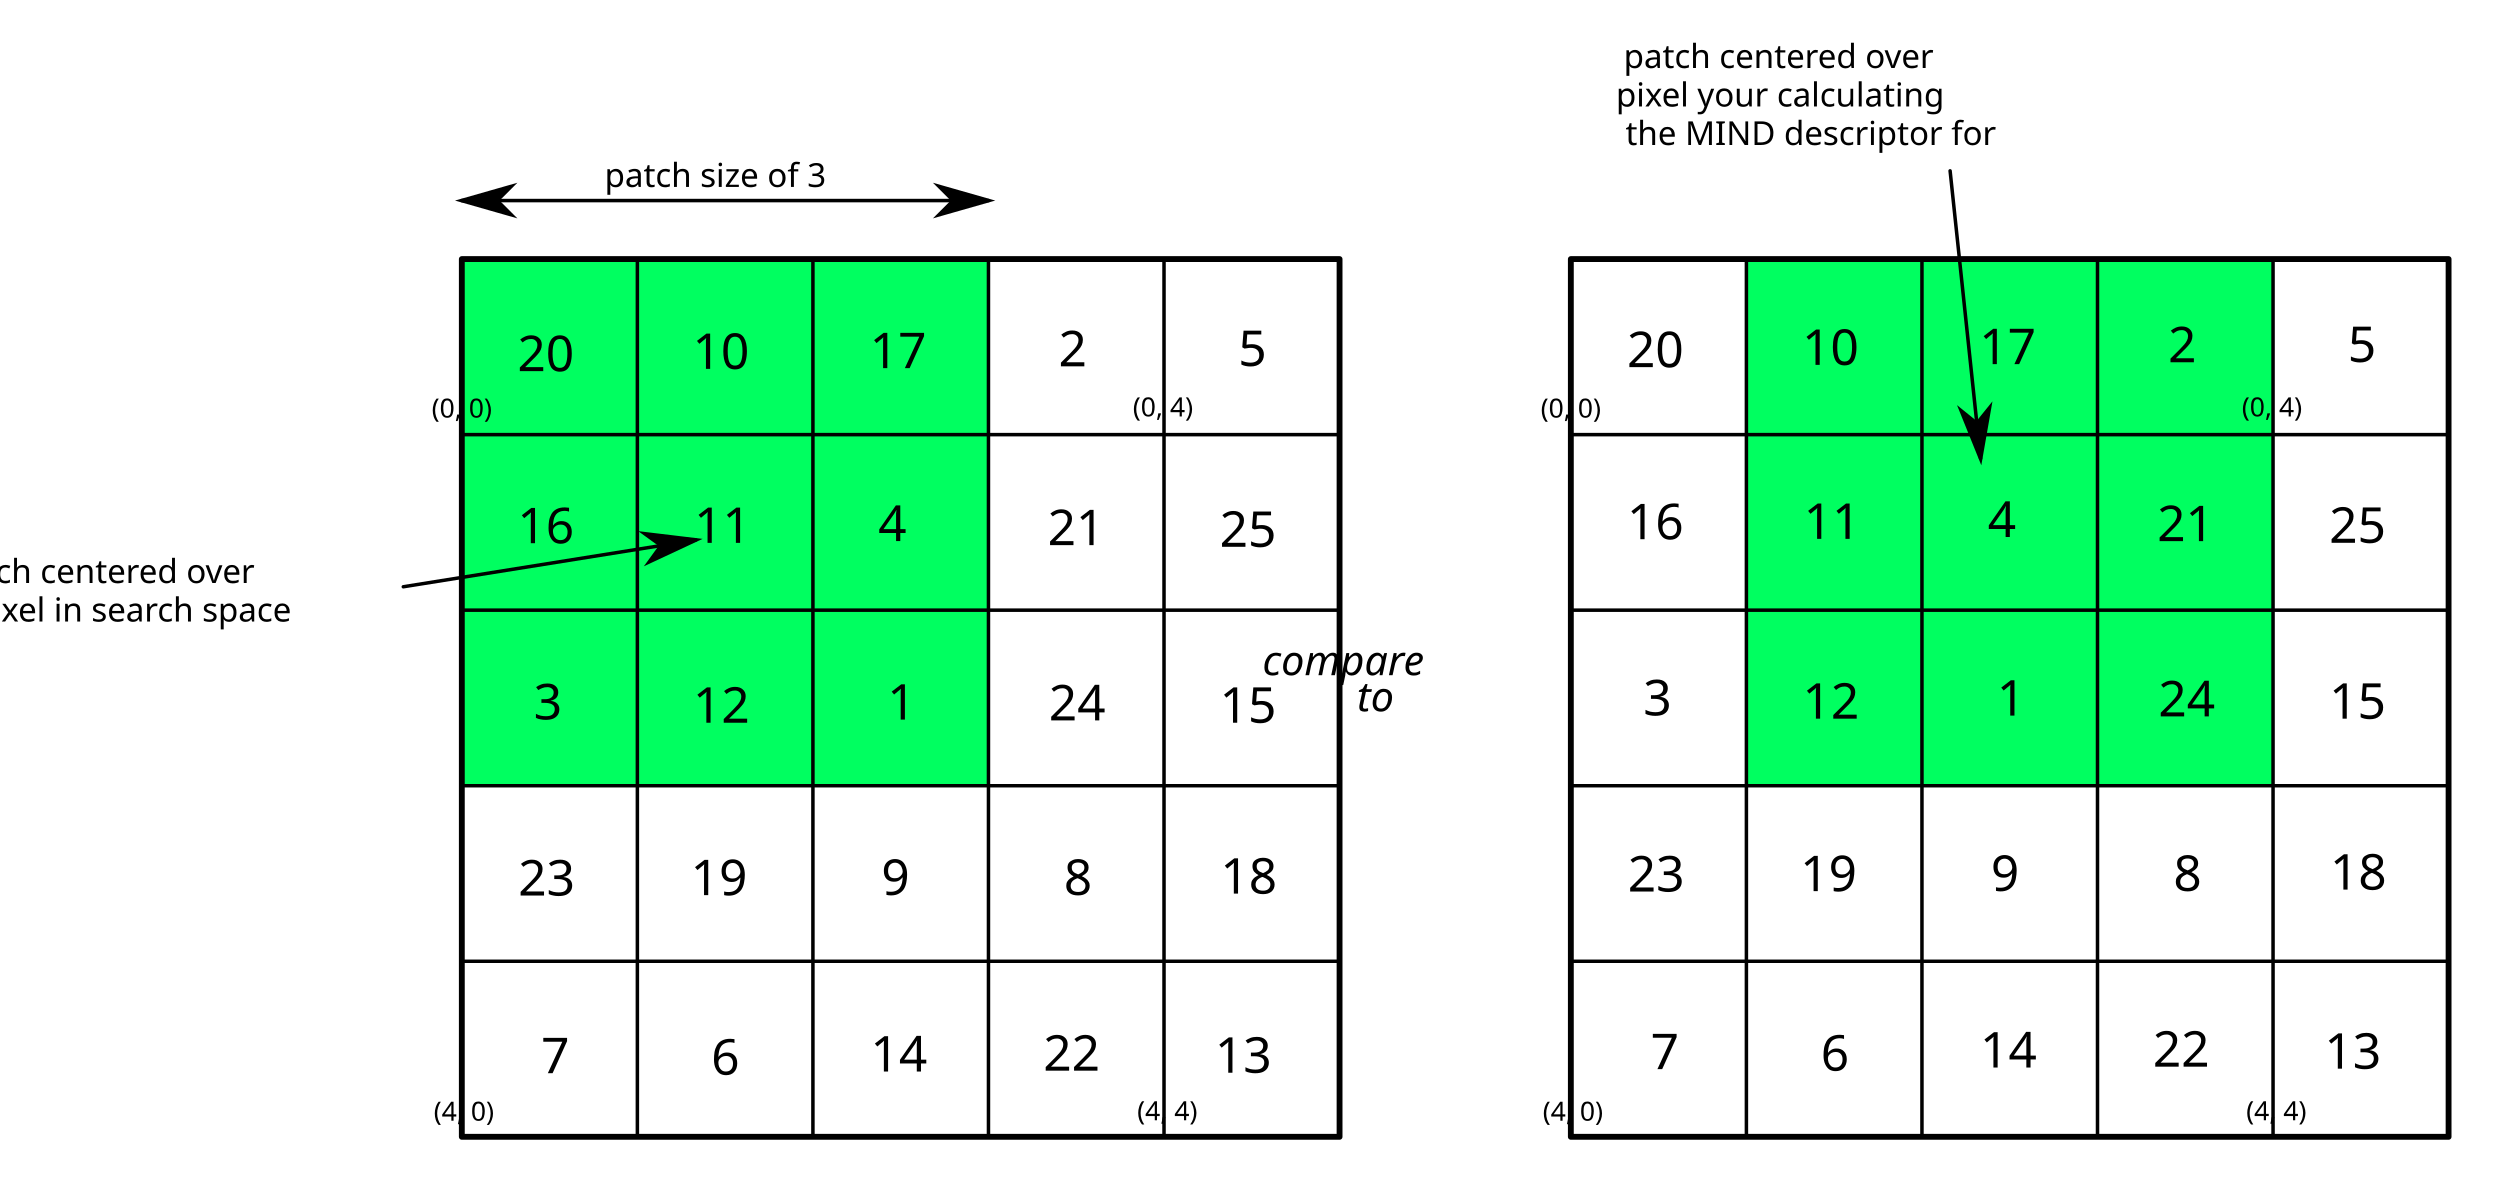
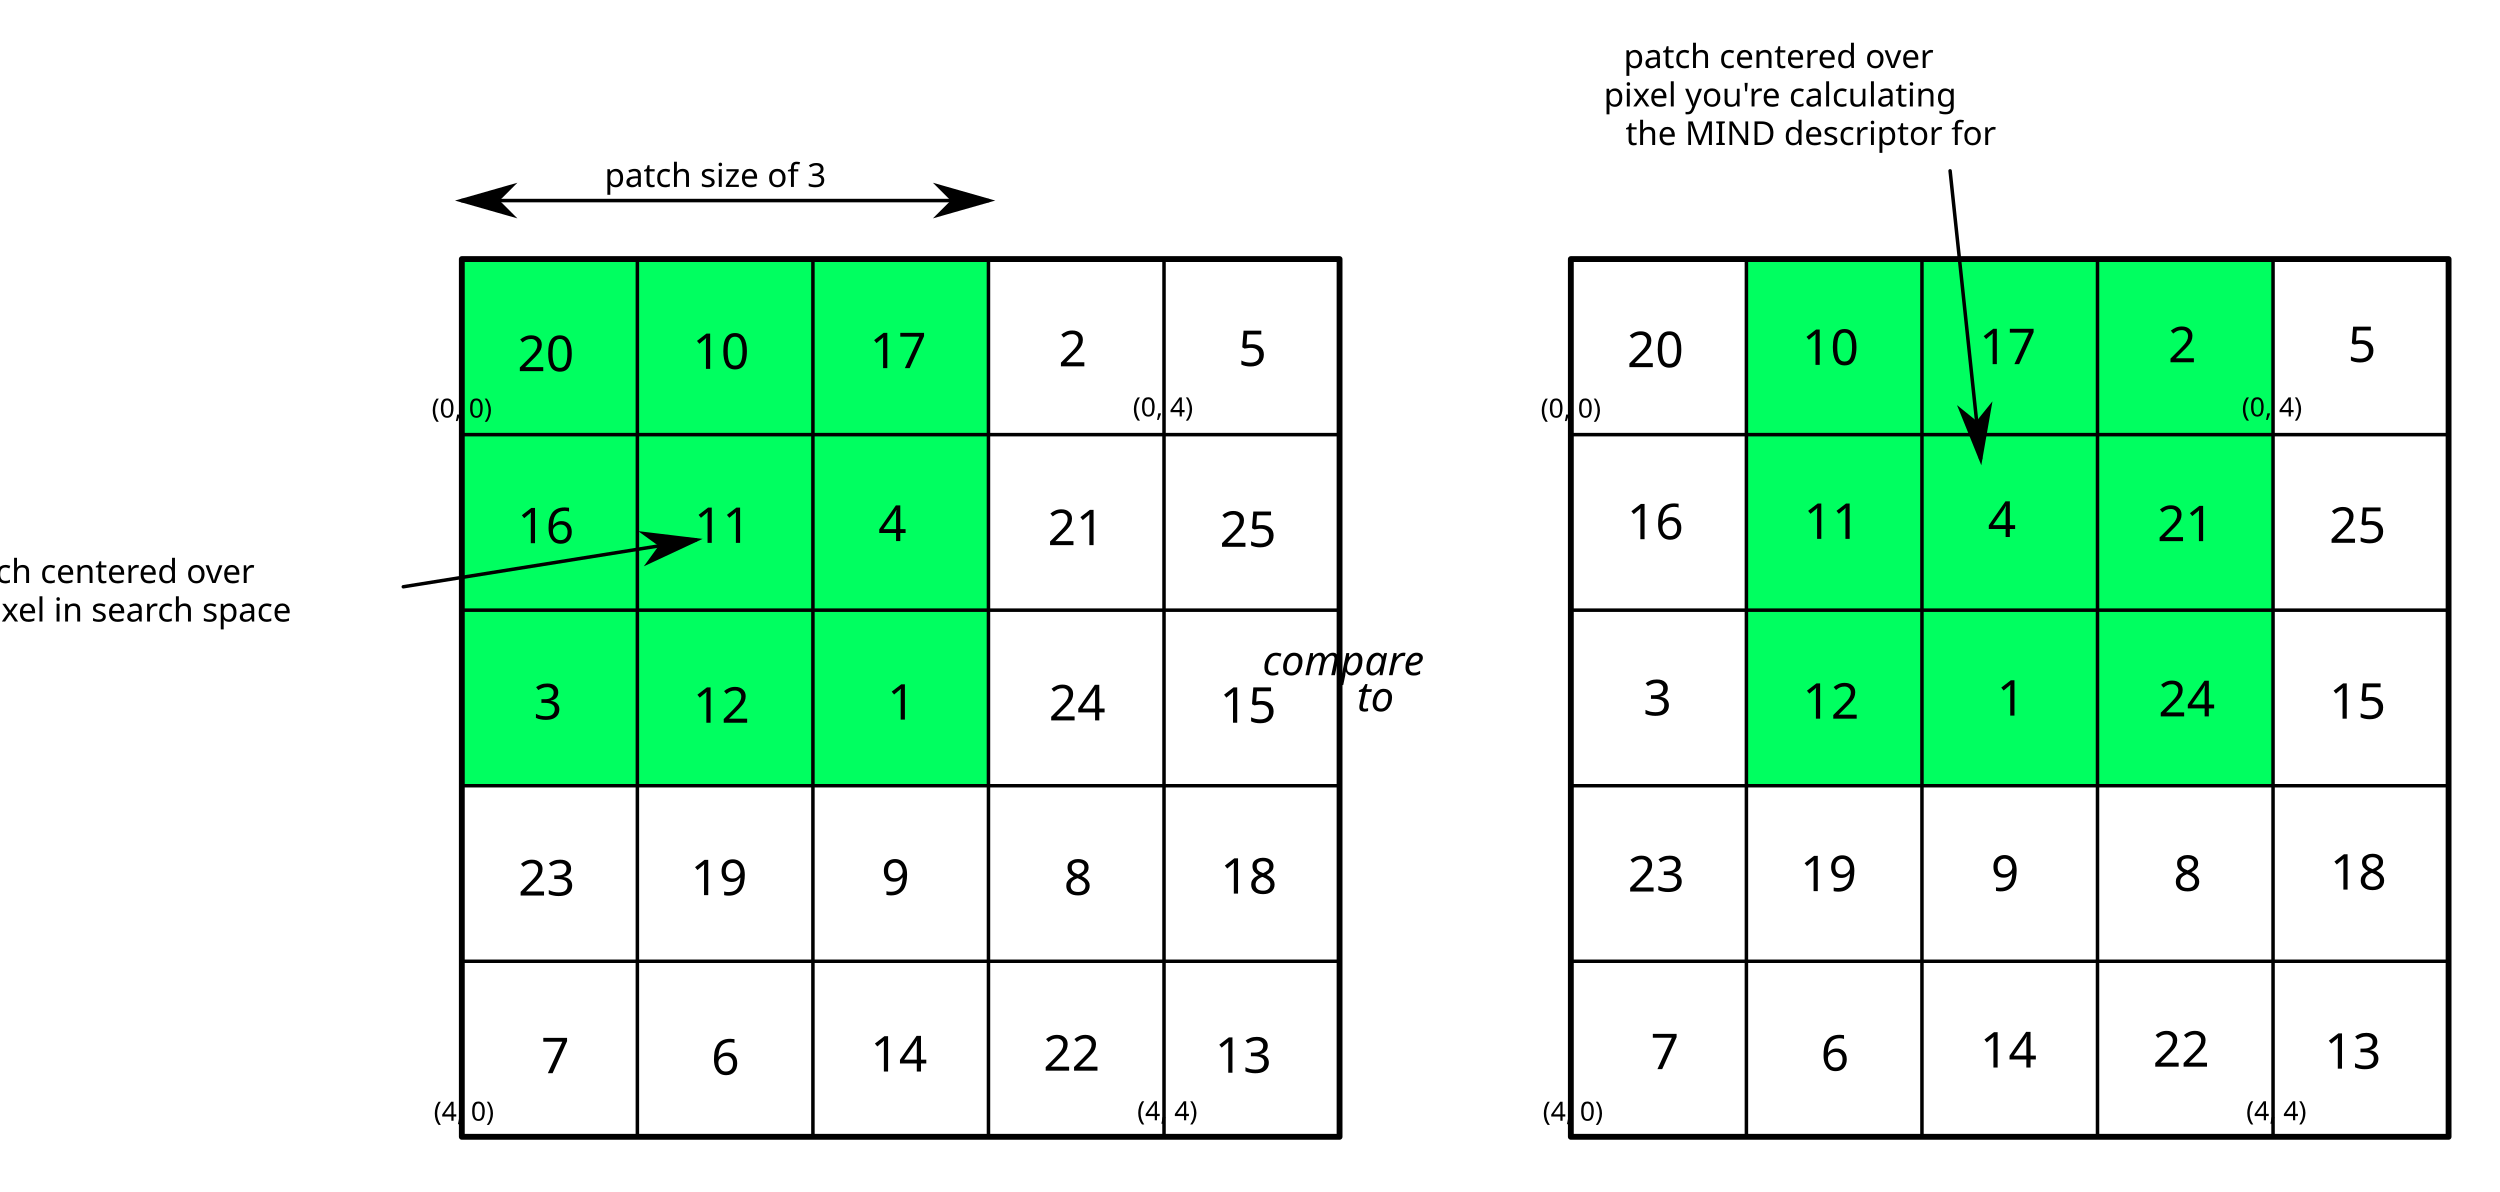
<svg xmlns="http://www.w3.org/2000/svg" xmlns:ns1="http://www.openswatchbook.org/uri/2009/osb" width="213.616mm" height="101.824mm" viewBox="0 0 213.616 101.824" version="1.1" id="svg8">
  <defs id="defs2">
    <linearGradient id="linearGradient13260" ns1:paint="solid">
      <stop style="stop-color:#000000;stop-opacity:1;" offset="0" id="stop13258" />
    </linearGradient>
    <linearGradient id="linearGradient11780" ns1:paint="gradient">
      <stop style="stop-color:#000000;stop-opacity:1;" offset="0" id="stop11776" />
      <stop style="stop-color:#000000;stop-opacity:0;" offset="1" id="stop11778" />
    </linearGradient>
    <marker style="overflow:visible" id="marker9861" refX="0" refY="0" orient="auto">
      <path transform="matrix(-0.8,0,0,-0.8,-10,0)" style="fill:#000000;fill-opacity:1;fill-rule:evenodd;stroke:#000000;stroke-width:1pt;stroke-opacity:1" d="M 0,0 5,-5 -12.5,0 5,5 Z" id="path9859" />
    </marker>
    <marker orient="auto" refY="0" refX="0" id="Arrow1Lend" style="overflow:visible">
      <path id="path9428" d="M 0,0 5,-5 -12.5,0 5,5 Z" style="fill:#000000;fill-opacity:1;fill-rule:evenodd;stroke:#000000;stroke-width:1pt;stroke-opacity:1" transform="matrix(-0.8,0,0,-0.8,-10,0)" />
    </marker>
    <marker orient="auto" refY="0" refX="0" id="marker9727" style="overflow:visible">
      <path id="path9725" d="M 0,0 5,-5 -12.5,0 5,5 Z" style="fill:#000000;fill-opacity:1;fill-rule:evenodd;stroke:#000000;stroke-width:1pt;stroke-opacity:1" transform="matrix(0.8,0,0,0.8,10,0)" />
    </marker>
    <marker orient="auto" refY="0" refX="0" id="Arrow1Lstart" style="overflow:visible">
      <path id="path9425" d="M 0,0 5,-5 -12.5,0 5,5 Z" style="fill:#000000;fill-opacity:1;fill-rule:evenodd;stroke:#000000;stroke-width:1pt;stroke-opacity:1" transform="matrix(0.8,0,0,0.8,10,0)" />
    </marker>
    <marker style="overflow:visible" id="marker9861-6" refX="0" refY="0" orient="auto">
      <path transform="matrix(-0.8,0,0,-0.8,-10,0)" style="fill:#000000;fill-opacity:1;fill-rule:evenodd;stroke:#000000;stroke-width:1pt;stroke-opacity:1" d="M 0,0 5,-5 -12.5,0 5,5 Z" id="path9859-6" />
    </marker>
    <marker style="overflow:visible" id="marker9861-1" refX="0" refY="0" orient="auto">
      <path transform="matrix(-0.8,0,0,-0.8,-10,0)" style="fill:#000000;fill-opacity:1;fill-rule:evenodd;stroke:#000000;stroke-width:1pt;stroke-opacity:1" d="M 0,0 5,-5 -12.5,0 5,5 Z" id="path9859-9" />
    </marker>
  </defs>
  <g id="layer2" style="display:inline" transform="translate(14.4609,-84.86259)">
    <rect style="display:inline;fill:#00ff60;fill-opacity:1;stroke:#000000;stroke-width:0;stroke-linecap:butt;stroke-linejoin:round;stroke-miterlimit:4;stroke-dasharray:none;stroke-dashoffset:0;stroke-opacity:1" id="rect8516-9-5-4" width="15" height="15" x="40" y="137" />
    <rect style="display:inline;fill:#00ff60;fill-opacity:1;stroke:#000000;stroke-width:0;stroke-linecap:butt;stroke-linejoin:round;stroke-miterlimit:4;stroke-dasharray:none;stroke-dashoffset:0;stroke-opacity:1" id="rect8516-9-5-4-8" width="15" height="15" x="55" y="137" />
    <rect style="display:inline;fill:#00ff60;fill-opacity:1;stroke:#000000;stroke-width:0;stroke-linecap:butt;stroke-linejoin:round;stroke-miterlimit:4;stroke-dasharray:none;stroke-dashoffset:0;stroke-opacity:1" id="rect8516-9-5-4-4" width="15" height="15" x="55" y="107" />
    <rect style="display:inline;fill:#00ff60;fill-opacity:1;stroke:#000000;stroke-width:0;stroke-linecap:butt;stroke-linejoin:round;stroke-miterlimit:4;stroke-dasharray:none;stroke-dashoffset:0;stroke-opacity:1" id="rect8516-9-5-4-37" width="15" height="15" x="55" y="122" />
    <rect style="display:inline;fill:#00ff60;fill-opacity:1;stroke:#000000;stroke-width:0;stroke-linecap:butt;stroke-linejoin:round;stroke-miterlimit:4;stroke-dasharray:none;stroke-dashoffset:0;stroke-opacity:1" id="rect8516-9-5-4-1" width="15" height="15" x="40" y="122" />
    <rect style="display:inline;fill:#00ff60;fill-opacity:1;stroke:#000000;stroke-width:0;stroke-linecap:butt;stroke-linejoin:round;stroke-miterlimit:4;stroke-dasharray:none;stroke-dashoffset:0;stroke-opacity:1" id="rect8516-9-5-4-6" width="15" height="15" x="40" y="107" />
    <rect style="display:inline;fill:#00ff60;fill-opacity:1;stroke:#000000;stroke-width:0;stroke-linecap:butt;stroke-linejoin:round;stroke-miterlimit:4;stroke-dasharray:none;stroke-dashoffset:0;stroke-opacity:1" id="rect8516-9-5-4-20" width="15" height="15" x="25" y="107" />
    <rect style="display:inline;fill:#00ff60;fill-opacity:1;stroke:#000000;stroke-width:0;stroke-linecap:butt;stroke-linejoin:round;stroke-miterlimit:4;stroke-dasharray:none;stroke-dashoffset:0;stroke-opacity:1" id="rect8516-9-5-4-3" width="15" height="15" x="25" y="122" />
    <rect style="display:inline;fill:#00ff60;fill-opacity:1;stroke:#000000;stroke-width:0;stroke-linecap:butt;stroke-linejoin:round;stroke-miterlimit:4;stroke-dasharray:none;stroke-dashoffset:0;stroke-opacity:1" id="rect8516-9-5-4-2" width="15" height="15" x="25" y="137" />
    <text xml:space="preserve" style="font-style:normal;font-weight:normal;font-size:11.339px;line-height:0.621px;font-family:sans-serif;letter-spacing:0px;word-spacing:0px;display:inline;fill:#000000;fill-opacity:1;stroke:none;stroke-width:0.265" x="32.369" y="120.546" id="text8616-5-3">
      <tspan x="32.369" y="120.546" style="font-size:2.268px;line-height:0.621px;text-align:center;text-anchor:middle;stroke-width:0.265" id="tspan8651-4-2">(0, 0)</tspan>
    </text>
    <text xml:space="preserve" style="font-style:normal;font-weight:normal;font-size:11.339px;line-height:0.621px;font-family:sans-serif;letter-spacing:0px;word-spacing:0px;display:inline;fill:#000000;fill-opacity:1;stroke:none;stroke-width:0.265" x="92.279" y="120.443" id="text8616-5-8-1">
      <tspan x="92.279" y="120.443" style="font-size:2.268px;line-height:0.621px;text-align:center;text-anchor:middle;stroke-width:0.265" id="tspan8651-4-6-6">(0, 4)</tspan>
    </text>
    <text xml:space="preserve" style="font-style:normal;font-weight:normal;font-size:11.339px;line-height:0.621px;font-family:sans-serif;letter-spacing:0px;word-spacing:0px;display:inline;fill:#000000;fill-opacity:1;stroke:none;stroke-width:0.265" x="32.543" y="180.624" id="text8616-5-8-3-97">
      <tspan x="32.543" y="180.624" style="font-size:2.268px;line-height:0.621px;text-align:center;text-anchor:middle;stroke-width:0.265" id="tspan8651-4-6-3-3">(4, 0)</tspan>
    </text>
    <text xml:space="preserve" style="font-style:normal;font-weight:normal;font-size:11.339px;line-height:0.621px;font-family:sans-serif;letter-spacing:0px;word-spacing:0px;display:inline;fill:#000000;fill-opacity:1;stroke:none;stroke-width:0.265" x="92.649" y="180.583" id="text8616-5-8-3-9-7">
      <tspan x="92.649" y="180.583" style="font-size:2.268px;line-height:0.621px;text-align:center;text-anchor:middle;stroke-width:0.265" id="tspan8651-4-6-3-5-9">(4, 4)</tspan>
    </text>
    <rect style="display:inline;fill:none;fill-opacity:1;stroke:#000000;stroke-width:0.5;stroke-linecap:butt;stroke-linejoin:round;stroke-miterlimit:4;stroke-dasharray:none;stroke-dashoffset:0;stroke-opacity:1" id="rect8452-8" width="75" height="75" x="25" y="107" />
    <path style="display:inline;opacity:1;vector-effect:none;fill:none;fill-opacity:1;stroke:#000000;stroke-width:0.3;stroke-linecap:round;stroke-linejoin:miter;stroke-miterlimit:4;stroke-dasharray:none;stroke-dashoffset:0;stroke-opacity:1" d="m 40,107 v 75" id="path8454-4" />
    <path style="display:inline;opacity:1;vector-effect:none;fill:none;fill-opacity:1;stroke:#000000;stroke-width:0.3;stroke-linecap:round;stroke-linejoin:miter;stroke-miterlimit:4;stroke-dasharray:none;stroke-dashoffset:0;stroke-opacity:1" d="m 55,107 v 75" id="path8454-0-1" />
    <path style="display:inline;opacity:1;vector-effect:none;fill:none;fill-opacity:1;stroke:#000000;stroke-width:0.3;stroke-linecap:round;stroke-linejoin:miter;stroke-miterlimit:4;stroke-dasharray:none;stroke-dashoffset:0;stroke-opacity:1" d="m 70,107 v 75" id="path8454-9-6" />
    <path style="display:inline;opacity:1;vector-effect:none;fill:none;fill-opacity:1;stroke:#000000;stroke-width:0.3;stroke-linecap:round;stroke-linejoin:miter;stroke-miterlimit:4;stroke-dasharray:none;stroke-dashoffset:0;stroke-opacity:1" d="m 85,107 v 75" id="path8454-07-6" />
    <path style="display:inline;opacity:1;vector-effect:none;fill:none;fill-opacity:1;stroke:#000000;stroke-width:0.3;stroke-linecap:round;stroke-linejoin:miter;stroke-miterlimit:4;stroke-dasharray:none;stroke-dashoffset:0;stroke-opacity:1" d="M 25,122 H 100" id="path8454-5-0" />
    <path style="display:inline;opacity:1;vector-effect:none;fill:none;fill-opacity:1;stroke:#000000;stroke-width:0.3;stroke-linecap:round;stroke-linejoin:miter;stroke-miterlimit:4;stroke-dasharray:none;stroke-dashoffset:0;stroke-opacity:1" d="M 25,137 H 100" id="path8454-5-6-9" />
    <path style="display:inline;opacity:1;vector-effect:none;fill:none;fill-opacity:1;stroke:#000000;stroke-width:0.3;stroke-linecap:round;stroke-linejoin:miter;stroke-miterlimit:4;stroke-dasharray:none;stroke-dashoffset:0;stroke-opacity:1" d="M 25,152 H 100" id="path8454-5-8-1" />
    <path style="display:inline;opacity:1;vector-effect:none;fill:none;fill-opacity:1;stroke:#000000;stroke-width:0.3;stroke-linecap:round;stroke-linejoin:miter;stroke-miterlimit:4;stroke-dasharray:none;stroke-dashoffset:0;stroke-opacity:1" d="M 25,167 H 100" id="path8454-5-5-0" />
    <path style="opacity:1;vector-effect:none;fill:none;fill-opacity:1;stroke:#000000;stroke-width:0.3;stroke-linecap:round;stroke-linejoin:miter;stroke-miterlimit:4;stroke-dasharray:none;stroke-dashoffset:0;stroke-opacity:1;marker-start:url(#Arrow1Lstart);marker-end:url(#Arrow1Lend)" d="M 70,102 H 25" id="path9423" />
    <text xml:space="preserve" style="font-style:normal;font-weight:normal;font-size:10.583px;line-height:1.25;font-family:sans-serif;letter-spacing:0px;word-spacing:0px;fill:#000000;fill-opacity:1;stroke:none;stroke-width:0.265" x="37.205" y="100.835" id="text9847">
      <tspan id="tspan9845" x="37.205" y="100.835" style="font-size:2.822px;stroke-width:0.265">patch size of 3</tspan>
    </text>
    <path style="opacity:1;vector-effect:none;fill:none;fill-opacity:1;stroke:#000000;stroke-width:0.3;stroke-linecap:round;stroke-linejoin:miter;stroke-miterlimit:4;stroke-dasharray:none;stroke-dashoffset:0;stroke-opacity:1;marker-end:url(#marker9861)" d="m 20,135 25,-4" id="path9851" />
    <text xml:space="preserve" style="font-style:normal;font-weight:normal;font-size:10.583px;line-height:1.058px;font-family:sans-serif;text-align:center;letter-spacing:0px;word-spacing:0px;text-anchor:middle;display:inline;fill:#000000;fill-opacity:1;stroke:none;stroke-width:0.265" x="3.689" y="134.682" id="text9847-8">
      <tspan id="tspan9845-8" x="3.689" y="134.682" style="font-size:2.822px;line-height:1.058px;text-align:center;text-anchor:middle;stroke-width:0.265">patch centered over</tspan>
      <tspan x="3.689" y="137.97" style="font-size:2.822px;line-height:1.058px;text-align:center;text-anchor:middle;stroke-width:0.265" id="tspan9929">pixel in search space</tspan>
    </text>
    <rect style="display:inline;fill:#00ff60;fill-opacity:1;stroke:#000000;stroke-width:0;stroke-linecap:butt;stroke-linejoin:round;stroke-miterlimit:4;stroke-dasharray:none;stroke-dashoffset:0;stroke-opacity:1" id="rect8516-9-5-4-60" width="15" height="15" x="134.762" y="137" />
    <rect style="display:inline;fill:#00ff60;fill-opacity:1;stroke:#000000;stroke-width:0;stroke-linecap:butt;stroke-linejoin:round;stroke-miterlimit:4;stroke-dasharray:none;stroke-dashoffset:0;stroke-opacity:1" id="rect8516-9-5-4-8-2" width="15" height="15" x="149.762" y="137" />
    <rect style="display:inline;fill:#00ff60;fill-opacity:1;stroke:#000000;stroke-width:0;stroke-linecap:butt;stroke-linejoin:round;stroke-miterlimit:4;stroke-dasharray:none;stroke-dashoffset:0;stroke-opacity:1" id="rect8516-9-5-4-4-6" width="15" height="15" x="149.762" y="107" />
    <rect style="display:inline;fill:#00ff60;fill-opacity:1;stroke:#000000;stroke-width:0;stroke-linecap:butt;stroke-linejoin:round;stroke-miterlimit:4;stroke-dasharray:none;stroke-dashoffset:0;stroke-opacity:1" id="rect8516-9-5-4-37-8" width="15" height="15" x="149.762" y="122" />
    <rect style="display:inline;fill:#00ff60;fill-opacity:1;stroke:#000000;stroke-width:0;stroke-linecap:butt;stroke-linejoin:round;stroke-miterlimit:4;stroke-dasharray:none;stroke-dashoffset:0;stroke-opacity:1" id="rect8516-9-5-4-1-3" width="15" height="15" x="134.762" y="122" />
    <rect style="display:inline;fill:#00ff60;fill-opacity:1;stroke:#000000;stroke-width:0;stroke-linecap:butt;stroke-linejoin:round;stroke-miterlimit:4;stroke-dasharray:none;stroke-dashoffset:0;stroke-opacity:1" id="rect8516-9-5-4-6-9" width="15" height="15" x="134.762" y="107" />
    <rect style="display:inline;fill:#00ff60;fill-opacity:1;stroke:#000000;stroke-width:0;stroke-linecap:butt;stroke-linejoin:round;stroke-miterlimit:4;stroke-dasharray:none;stroke-dashoffset:0;stroke-opacity:1" id="rect8516-9-5-4-20-8" width="15" height="15" x="164.762" y="107" />
    <rect style="display:inline;fill:#00ff60;fill-opacity:1;stroke:#000000;stroke-width:0;stroke-linecap:butt;stroke-linejoin:round;stroke-miterlimit:4;stroke-dasharray:none;stroke-dashoffset:0;stroke-opacity:1" id="rect8516-9-5-4-3-9" width="15" height="15" x="164.762" y="122" />
    <rect style="display:inline;fill:#00ff60;fill-opacity:1;stroke:#000000;stroke-width:0;stroke-linecap:butt;stroke-linejoin:round;stroke-miterlimit:4;stroke-dasharray:none;stroke-dashoffset:0;stroke-opacity:1" id="rect8516-9-5-4-2-8" width="15" height="15" x="164.762" y="137" />
    <text xml:space="preserve" style="font-style:normal;font-weight:normal;font-size:11.339px;line-height:0.621px;font-family:sans-serif;letter-spacing:0px;word-spacing:0px;display:inline;fill:#000000;fill-opacity:1;stroke:none;stroke-width:0.265" x="127.132" y="120.546" id="text8616-5-3-1">
      <tspan x="127.132" y="120.546" style="font-size:2.268px;line-height:0.621px;text-align:center;text-anchor:middle;stroke-width:0.265" id="tspan8651-4-2-8">(0, 0)</tspan>
    </text>
    <text xml:space="preserve" style="font-style:normal;font-weight:normal;font-size:11.339px;line-height:0.621px;font-family:sans-serif;letter-spacing:0px;word-spacing:0px;display:inline;fill:#000000;fill-opacity:1;stroke:none;stroke-width:0.265" x="187.042" y="120.443" id="text8616-5-8-1-9">
      <tspan x="187.042" y="120.443" style="font-size:2.268px;line-height:0.621px;text-align:center;text-anchor:middle;stroke-width:0.265" id="tspan8651-4-6-6-4">(0, 4)</tspan>
    </text>
    <text xml:space="preserve" style="font-style:normal;font-weight:normal;font-size:11.339px;line-height:0.621px;font-family:sans-serif;letter-spacing:0px;word-spacing:0px;display:inline;fill:#000000;fill-opacity:1;stroke:none;stroke-width:0.265" x="127.305" y="180.624" id="text8616-5-8-3-97-1">
      <tspan x="127.305" y="180.624" style="font-size:2.268px;line-height:0.621px;text-align:center;text-anchor:middle;stroke-width:0.265" id="tspan8651-4-6-3-3-7">(4, 0)</tspan>
    </text>
    <text xml:space="preserve" style="font-style:normal;font-weight:normal;font-size:11.339px;line-height:0.621px;font-family:sans-serif;letter-spacing:0px;word-spacing:0px;display:inline;fill:#000000;fill-opacity:1;stroke:none;stroke-width:0.265" x="187.411" y="180.583" id="text8616-5-8-3-9-7-1">
      <tspan x="187.411" y="180.583" style="font-size:2.268px;line-height:0.621px;text-align:center;text-anchor:middle;stroke-width:0.265" id="tspan8651-4-6-3-5-9-8">(4, 4)</tspan>
    </text>
    <rect style="display:inline;fill:none;fill-opacity:1;stroke:#000000;stroke-width:0.5;stroke-linecap:butt;stroke-linejoin:round;stroke-miterlimit:4;stroke-dasharray:none;stroke-dashoffset:0;stroke-opacity:1" id="rect8452-8-7" width="75" height="75" x="119.762" y="107" />
    <path style="display:inline;opacity:1;vector-effect:none;fill:none;fill-opacity:1;stroke:#000000;stroke-width:0.3;stroke-linecap:round;stroke-linejoin:miter;stroke-miterlimit:4;stroke-dasharray:none;stroke-dashoffset:0;stroke-opacity:1" d="m 134.763,107 v 75" id="path8454-4-0" />
    <path style="display:inline;opacity:1;vector-effect:none;fill:none;fill-opacity:1;stroke:#000000;stroke-width:0.3;stroke-linecap:round;stroke-linejoin:miter;stroke-miterlimit:4;stroke-dasharray:none;stroke-dashoffset:0;stroke-opacity:1" d="m 149.763,107 v 75" id="path8454-0-1-6" />
    <path style="display:inline;opacity:1;vector-effect:none;fill:none;fill-opacity:1;stroke:#000000;stroke-width:0.3;stroke-linecap:round;stroke-linejoin:miter;stroke-miterlimit:4;stroke-dasharray:none;stroke-dashoffset:0;stroke-opacity:1" d="m 164.763,107 v 75" id="path8454-9-6-9" />
    <path style="display:inline;opacity:1;vector-effect:none;fill:none;fill-opacity:1;stroke:#000000;stroke-width:0.3;stroke-linecap:round;stroke-linejoin:miter;stroke-miterlimit:4;stroke-dasharray:none;stroke-dashoffset:0;stroke-opacity:1" d="m 179.763,107 v 75" id="path8454-07-6-2" />
    <path style="display:inline;opacity:1;vector-effect:none;fill:none;fill-opacity:1;stroke:#000000;stroke-width:0.3;stroke-linecap:round;stroke-linejoin:miter;stroke-miterlimit:4;stroke-dasharray:none;stroke-dashoffset:0;stroke-opacity:1" d="m 119.763,122 h 75" id="path8454-5-0-8" />
    <path style="display:inline;opacity:1;vector-effect:none;fill:none;fill-opacity:1;stroke:#000000;stroke-width:0.3;stroke-linecap:round;stroke-linejoin:miter;stroke-miterlimit:4;stroke-dasharray:none;stroke-dashoffset:0;stroke-opacity:1" d="m 119.763,137 h 75" id="path8454-5-6-9-8" />
    <path style="display:inline;opacity:1;vector-effect:none;fill:none;fill-opacity:1;stroke:#000000;stroke-width:0.3;stroke-linecap:round;stroke-linejoin:miter;stroke-miterlimit:4;stroke-dasharray:none;stroke-dashoffset:0;stroke-opacity:1" d="m 119.763,152 h 75" id="path8454-5-8-1-2" />
    <path style="display:inline;opacity:1;vector-effect:none;fill:none;fill-opacity:1;stroke:#000000;stroke-width:0.3;stroke-linecap:round;stroke-linejoin:miter;stroke-miterlimit:4;stroke-dasharray:none;stroke-dashoffset:0;stroke-opacity:1" d="m 119.763,167 h 75" id="path8454-5-5-0-8" />
    <text xml:space="preserve" style="font-style:normal;font-weight:normal;font-size:10.583px;line-height:1.058px;font-family:sans-serif;text-align:center;letter-spacing:0px;word-spacing:0px;text-anchor:middle;display:inline;fill:#000000;fill-opacity:1;stroke:none;stroke-width:0.265" x="147.148" y="90.673" id="text9847-8-2">
      <tspan id="tspan9845-8-5" x="147.148" y="90.673" style="font-size:2.822px;line-height:1.058px;text-align:center;text-anchor:middle;stroke-width:0.265">patch centered over</tspan>
-       <tspan x="147.644" y="93.961" style="font-size:2.822px;line-height:1.058px;text-align:center;text-anchor:middle;stroke-width:0.265" id="tspan9929-86">pixel your calculating </tspan>
+       <tspan x="147.644" y="93.961" style="font-size:2.822px;line-height:1.058px;text-align:center;text-anchor:middle;stroke-width:0.265" id="tspan9929-86">pixel you're calculating </tspan>
      <tspan x="147.148" y="97.25" style="font-size:2.822px;line-height:1.058px;text-align:center;text-anchor:middle;stroke-width:0.265" id="tspan10717">the MIND descriptor for</tspan>
    </text>
    <path style="display:inline;opacity:1;vector-effect:none;fill:none;fill-opacity:1;stroke:#000000;stroke-width:0.3;stroke-linecap:round;stroke-linejoin:miter;stroke-miterlimit:4;stroke-dasharray:none;stroke-dashoffset:0;stroke-opacity:1;marker-end:url(#marker9861-6)" d="m 152.168,99.461 2.605,24.58" id="path9851-6" />
    <text xml:space="preserve" style="font-style:normal;font-weight:normal;font-size:10.583px;line-height:1.058px;font-family:sans-serif;text-align:center;letter-spacing:0px;word-spacing:0px;text-anchor:middle;display:inline;fill:#000000;fill-opacity:1;stroke:none;stroke-width:0.265" x="109.944" y="142.553" id="text9847-8-2-9">
      <tspan x="109.944" y="142.553" style="font-style:italic;font-variant:normal;font-weight:normal;font-stretch:normal;font-size:3.528px;line-height:1.058px;font-family:sans-serif;-inkscape-font-specification:'sans-serif Italic';text-align:center;text-anchor:middle;stroke-width:0.265" id="tspan10717-0">compare</tspan>
      <tspan x="109.944" y="145.639" style="font-style:italic;font-variant:normal;font-weight:normal;font-stretch:normal;font-size:3.528px;line-height:1.058px;font-family:sans-serif;-inkscape-font-specification:'sans-serif Italic';text-align:center;text-anchor:middle;stroke-width:0.265" id="tspan11772">to</tspan>
    </text>
    <g transform="translate(10.07842,90.2642)" style="display:inline" id="g18161">
      <text id="text8851-3-3-85-58" y="41.18" x="64.979" style="font-style:normal;font-weight:normal;font-size:10.583px;line-height:1.25;font-family:sans-serif;letter-spacing:0px;word-spacing:0px;display:inline;fill:#000000;fill-opacity:1;stroke:none;stroke-width:0.265" xml:space="preserve">
        <tspan style="font-size:4.233px;stroke-width:0.265" y="41.18" x="64.979" id="tspan8849-3-4-1-5">21</tspan>
      </text>
      <text id="text8851-3-3-85-720" y="86.087" x="64.611" style="font-style:normal;font-weight:normal;font-size:10.583px;line-height:1.25;font-family:sans-serif;letter-spacing:0px;word-spacing:0px;display:inline;fill:#000000;fill-opacity:1;stroke:none;stroke-width:0.265" xml:space="preserve">
        <tspan style="font-size:4.233px;stroke-width:0.265" y="86.087" x="64.611" id="tspan8849-3-4-1-27">22</tspan>
      </text>
      <text id="text8851-3-3-85-9" y="71.12" x="19.743" style="font-style:normal;font-weight:normal;font-size:10.583px;line-height:1.25;font-family:sans-serif;letter-spacing:0px;word-spacing:0px;display:inline;fill:#000000;fill-opacity:1;stroke:none;stroke-width:0.265" xml:space="preserve">
        <tspan style="font-size:4.233px;stroke-width:0.265" y="71.12" x="19.743" id="tspan8849-3-4-1-45">23</tspan>
      </text>
      <text id="text8851-3-3-85-95" y="56.153" x="65.078" style="font-style:normal;font-weight:normal;font-size:10.583px;line-height:1.25;font-family:sans-serif;letter-spacing:0px;word-spacing:0px;display:inline;fill:#000000;fill-opacity:1;stroke:none;stroke-width:0.265" xml:space="preserve">
        <tspan style="font-size:4.233px;stroke-width:0.265" y="56.153" x="65.078" id="tspan8849-3-4-1-98">24</tspan>
      </text>
      <text id="text8851-3-3-85-0" y="41.319" x="79.677" style="font-style:normal;font-weight:normal;font-size:10.583px;line-height:1.25;font-family:sans-serif;letter-spacing:0px;word-spacing:0px;display:inline;fill:#000000;fill-opacity:1;stroke:none;stroke-width:0.265" xml:space="preserve">
        <tspan style="font-size:4.233px;stroke-width:0.265" y="41.319" x="79.677" id="tspan8849-3-4-1-826">25</tspan>
      </text>
      <text id="text8851-3-3-8-9" y="71.06" x="66.368" style="font-style:normal;font-weight:normal;font-size:10.583px;line-height:1.25;font-family:sans-serif;letter-spacing:0px;word-spacing:0px;display:inline;fill:#000000;fill-opacity:1;stroke:none;stroke-width:0.265" xml:space="preserve">
        <tspan style="font-size:4.233px;stroke-width:0.265" y="71.06" x="66.368" id="tspan8849-3-4-6-6">8</tspan>
      </text>
      <text id="text8851" y="86.256" x="79.27" style="font-style:normal;font-weight:normal;font-size:10.583px;line-height:1.25;font-family:sans-serif;letter-spacing:0px;word-spacing:0px;fill:#000000;fill-opacity:1;stroke:none;stroke-width:0.265" xml:space="preserve">
        <tspan style="font-size:4.233px;stroke-width:0.265" y="86.256" x="79.27" id="tspan8849">13</tspan>
      </text>
      <text id="text8851-3-9" y="25.898" x="65.912" style="font-style:normal;font-weight:normal;font-size:10.583px;line-height:1.25;font-family:sans-serif;letter-spacing:0px;word-spacing:0px;display:inline;fill:#000000;fill-opacity:1;stroke:none;stroke-width:0.265" xml:space="preserve">
        <tspan style="font-size:4.233px;stroke-width:0.265" y="25.898" x="65.912" id="tspan8849-3-7">2</tspan>
      </text>
      <text id="text8851-3-1" y="56.06" x="21.066" style="font-style:normal;font-weight:normal;font-size:10.583px;line-height:1.25;font-family:sans-serif;letter-spacing:0px;word-spacing:0px;display:inline;fill:#000000;fill-opacity:1;stroke:none;stroke-width:0.265" xml:space="preserve">
        <tspan style="font-size:4.233px;stroke-width:0.265" y="56.06" x="21.066" id="tspan8849-3-6">3</tspan>
      </text>
      <text id="text8851-3-3" y="40.826" x="50.498" style="font-style:normal;font-weight:normal;font-size:10.583px;line-height:1.25;font-family:sans-serif;letter-spacing:0px;word-spacing:0px;display:inline;fill:#000000;fill-opacity:1;stroke:none;stroke-width:0.265" xml:space="preserve">
        <tspan style="font-size:4.233px;stroke-width:0.265" y="40.826" x="50.498" id="tspan8849-3-4">4</tspan>
      </text>
      <text id="text8851-3-3-2" y="25.864" x="81.267" style="font-style:normal;font-weight:normal;font-size:10.583px;line-height:1.25;font-family:sans-serif;letter-spacing:0px;word-spacing:0px;display:inline;fill:#000000;fill-opacity:1;stroke:none;stroke-width:0.265" xml:space="preserve">
        <tspan style="font-size:4.233px;stroke-width:0.265" y="25.864" x="81.267" id="tspan8849-3-4-0">5</tspan>
      </text>
      <text id="text8851-3-3-5" y="86.423" x="36.234" style="font-style:normal;font-weight:normal;font-size:10.583px;line-height:1.25;font-family:sans-serif;letter-spacing:0px;word-spacing:0px;display:inline;fill:#000000;fill-opacity:1;stroke:none;stroke-width:0.265" xml:space="preserve">
        <tspan style="font-size:4.233px;stroke-width:0.265" y="86.423" x="36.234" id="tspan8849-3-4-9">6</tspan>
      </text>
      <text id="text8851-3-3-8" y="86.295" x="21.696" style="font-style:normal;font-weight:normal;font-size:10.583px;line-height:1.25;font-family:sans-serif;letter-spacing:0px;word-spacing:0px;display:inline;fill:#000000;fill-opacity:1;stroke:none;stroke-width:0.265" xml:space="preserve">
        <tspan style="font-size:4.233px;stroke-width:0.265" y="86.295" x="21.696" id="tspan8849-3-4-6">7</tspan>
      </text>
      <text id="text8851-3-3-89" y="71.06" x="50.766" style="font-style:normal;font-weight:normal;font-size:10.583px;line-height:1.25;font-family:sans-serif;letter-spacing:0px;word-spacing:0px;display:inline;fill:#000000;fill-opacity:1;stroke:none;stroke-width:0.265" xml:space="preserve">
        <tspan style="font-size:4.233px;stroke-width:0.265" y="71.06" x="50.766" id="tspan8849-3-4-93">9</tspan>
      </text>
      <text id="text8851-3-3-85" y="26.12" x="34.642" style="font-style:normal;font-weight:normal;font-size:10.583px;line-height:1.25;font-family:sans-serif;letter-spacing:0px;word-spacing:0px;display:inline;fill:#000000;fill-opacity:1;stroke:none;stroke-width:0.265" xml:space="preserve">
        <tspan style="font-size:4.233px;stroke-width:0.265" y="26.12" x="34.642" id="tspan8849-3-4-1">10</tspan>
      </text>
      <text id="text8851-3-3-85-8" y="40.986" x="34.778" style="font-style:normal;font-weight:normal;font-size:10.583px;line-height:1.25;font-family:sans-serif;letter-spacing:0px;word-spacing:0px;display:inline;fill:#000000;fill-opacity:1;stroke:none;stroke-width:0.265" xml:space="preserve">
        <tspan style="font-size:4.233px;stroke-width:0.265" y="40.986" x="34.778" id="tspan8849-3-4-1-8">11</tspan>
      </text>
      <text id="text8851-3-3-85-7" y="56.354" x="34.677" style="font-style:normal;font-weight:normal;font-size:10.583px;line-height:1.25;font-family:sans-serif;letter-spacing:0px;word-spacing:0px;display:inline;fill:#000000;fill-opacity:1;stroke:none;stroke-width:0.265" xml:space="preserve">
        <tspan style="font-size:4.233px;stroke-width:0.265" y="56.354" x="34.677" id="tspan8849-3-4-1-7">12</tspan>
      </text>
      <text id="text8851-3-3-85-6" y="56.087" x="51.281" style="font-style:normal;font-weight:normal;font-size:10.583px;line-height:1.25;font-family:sans-serif;letter-spacing:0px;word-spacing:0px;display:inline;fill:#000000;fill-opacity:1;stroke:none;stroke-width:0.265" xml:space="preserve">
        <tspan style="font-size:4.233px;stroke-width:0.265" y="56.087" x="51.281" id="tspan8849-3-4-1-0">1</tspan>
      </text>
      <text id="text8851-3-3-85-2" y="86.155" x="49.844" style="font-style:normal;font-weight:normal;font-size:10.583px;line-height:1.25;font-family:sans-serif;letter-spacing:0px;word-spacing:0px;display:inline;fill:#000000;fill-opacity:1;stroke:none;stroke-width:0.265" xml:space="preserve">
        <tspan style="font-size:4.233px;stroke-width:0.265" y="86.155" x="49.844" id="tspan8849-3-4-1-4">14</tspan>
      </text>
      <text id="text8851-3-3-85-1" y="56.354" x="79.677" style="font-style:normal;font-weight:normal;font-size:10.583px;line-height:1.25;font-family:sans-serif;letter-spacing:0px;word-spacing:0px;display:inline;fill:#000000;fill-opacity:1;stroke:none;stroke-width:0.265" xml:space="preserve">
        <tspan style="font-size:4.233px;stroke-width:0.265" y="56.354" x="79.677" id="tspan8849-3-4-1-08">15</tspan>
      </text>
      <text id="text8851-3-3-85-77" y="41.019" x="19.677" style="font-style:normal;font-weight:normal;font-size:10.583px;line-height:1.25;font-family:sans-serif;letter-spacing:0px;word-spacing:0px;display:inline;fill:#000000;fill-opacity:1;stroke:none;stroke-width:0.265" xml:space="preserve">
        <tspan style="font-size:4.233px;stroke-width:0.265" y="41.019" x="19.677" id="tspan8849-3-4-1-3">16</tspan>
      </text>
      <text id="text8851-3-3-85-29" y="26.052" x="49.778" style="font-style:normal;font-weight:normal;font-size:10.583px;line-height:1.25;font-family:sans-serif;letter-spacing:0px;word-spacing:0px;display:inline;fill:#000000;fill-opacity:1;stroke:none;stroke-width:0.265" xml:space="preserve">
        <tspan style="font-size:4.233px;stroke-width:0.265" y="26.052" x="49.778" id="tspan8849-3-4-1-82">17</tspan>
      </text>
      <text id="text8851-3-3-85-72" y="70.953" x="79.745" style="font-style:normal;font-weight:normal;font-size:10.583px;line-height:1.25;font-family:sans-serif;letter-spacing:0px;word-spacing:0px;display:inline;fill:#000000;fill-opacity:1;stroke:none;stroke-width:0.265" xml:space="preserve">
        <tspan style="font-size:4.233px;stroke-width:0.265" y="70.953" x="79.745" id="tspan8849-3-4-1-9">18</tspan>
      </text>
      <text id="text8851-3-3-85-4" y="71.087" x="34.476" style="font-style:normal;font-weight:normal;font-size:10.583px;line-height:1.25;font-family:sans-serif;letter-spacing:0px;word-spacing:0px;display:inline;fill:#000000;fill-opacity:1;stroke:none;stroke-width:0.265" xml:space="preserve">
        <tspan style="font-size:4.233px;stroke-width:0.265" y="71.087" x="34.476" id="tspan8849-3-4-1-2">19</tspan>
      </text>
      <text id="text8851-3-3-85-5" y="26.314" x="19.675" style="font-style:normal;font-weight:normal;font-size:10.583px;line-height:1.25;font-family:sans-serif;letter-spacing:0px;word-spacing:0px;display:inline;fill:#000000;fill-opacity:1;stroke:none;stroke-width:0.265" xml:space="preserve">
        <tspan style="font-size:4.233px;stroke-width:0.265" y="26.314" x="19.675" id="tspan8849-3-4-1-84">20</tspan>
      </text>
    </g>
    <g transform="translate(104.8856,89.92111)" style="display:inline" id="g18161-0">
      <text id="text8851-3-3-85-58-7" y="41.18" x="64.979" style="font-style:normal;font-weight:normal;font-size:10.583px;line-height:1.25;font-family:sans-serif;letter-spacing:0px;word-spacing:0px;display:inline;fill:#000000;fill-opacity:1;stroke:none;stroke-width:0.265" xml:space="preserve">
        <tspan style="font-size:4.233px;stroke-width:0.265" y="41.18" x="64.979" id="tspan8849-3-4-1-5-9">21</tspan>
      </text>
      <text id="text8851-3-3-85-720-5" y="86.087" x="64.611" style="font-style:normal;font-weight:normal;font-size:10.583px;line-height:1.25;font-family:sans-serif;letter-spacing:0px;word-spacing:0px;display:inline;fill:#000000;fill-opacity:1;stroke:none;stroke-width:0.265" xml:space="preserve">
        <tspan style="font-size:4.233px;stroke-width:0.265" y="86.087" x="64.611" id="tspan8849-3-4-1-27-3">22</tspan>
      </text>
      <text id="text8851-3-3-85-9-0" y="71.12" x="19.743" style="font-style:normal;font-weight:normal;font-size:10.583px;line-height:1.25;font-family:sans-serif;letter-spacing:0px;word-spacing:0px;display:inline;fill:#000000;fill-opacity:1;stroke:none;stroke-width:0.265" xml:space="preserve">
        <tspan style="font-size:4.233px;stroke-width:0.265" y="71.12" x="19.743" id="tspan8849-3-4-1-45-8">23</tspan>
      </text>
      <text id="text8851-3-3-85-95-8" y="56.153" x="65.078" style="font-style:normal;font-weight:normal;font-size:10.583px;line-height:1.25;font-family:sans-serif;letter-spacing:0px;word-spacing:0px;display:inline;fill:#000000;fill-opacity:1;stroke:none;stroke-width:0.265" xml:space="preserve">
        <tspan style="font-size:4.233px;stroke-width:0.265" y="56.153" x="65.078" id="tspan8849-3-4-1-98-9">24</tspan>
      </text>
      <text id="text8851-3-3-85-0-7" y="41.319" x="79.677" style="font-style:normal;font-weight:normal;font-size:10.583px;line-height:1.25;font-family:sans-serif;letter-spacing:0px;word-spacing:0px;display:inline;fill:#000000;fill-opacity:1;stroke:none;stroke-width:0.265" xml:space="preserve">
        <tspan style="font-size:4.233px;stroke-width:0.265" y="41.319" x="79.677" id="tspan8849-3-4-1-826-4">25</tspan>
      </text>
      <text id="text8851-3-3-8-9-7" y="71.06" x="66.368" style="font-style:normal;font-weight:normal;font-size:10.583px;line-height:1.25;font-family:sans-serif;letter-spacing:0px;word-spacing:0px;display:inline;fill:#000000;fill-opacity:1;stroke:none;stroke-width:0.265" xml:space="preserve">
        <tspan style="font-size:4.233px;stroke-width:0.265" y="71.06" x="66.368" id="tspan8849-3-4-6-6-9">8</tspan>
      </text>
      <text id="text8851-2" y="86.256" x="79.27" style="font-style:normal;font-weight:normal;font-size:10.583px;line-height:1.25;font-family:sans-serif;letter-spacing:0px;word-spacing:0px;fill:#000000;fill-opacity:1;stroke:none;stroke-width:0.265" xml:space="preserve">
        <tspan style="font-size:4.233px;stroke-width:0.265" y="86.256" x="79.27" id="tspan8849-9">13</tspan>
      </text>
      <text id="text8851-3-9-1" y="25.898" x="65.912" style="font-style:normal;font-weight:normal;font-size:10.583px;line-height:1.25;font-family:sans-serif;letter-spacing:0px;word-spacing:0px;display:inline;fill:#000000;fill-opacity:1;stroke:none;stroke-width:0.265" xml:space="preserve">
        <tspan style="font-size:4.233px;stroke-width:0.265" y="25.898" x="65.912" id="tspan8849-3-7-7">2</tspan>
      </text>
      <text id="text8851-3-1-7" y="56.06" x="21.066" style="font-style:normal;font-weight:normal;font-size:10.583px;line-height:1.25;font-family:sans-serif;letter-spacing:0px;word-spacing:0px;display:inline;fill:#000000;fill-opacity:1;stroke:none;stroke-width:0.265" xml:space="preserve">
        <tspan style="font-size:4.233px;stroke-width:0.265" y="56.06" x="21.066" id="tspan8849-3-6-6">3</tspan>
      </text>
      <text id="text8851-3-3-0" y="40.826" x="50.498" style="font-style:normal;font-weight:normal;font-size:10.583px;line-height:1.25;font-family:sans-serif;letter-spacing:0px;word-spacing:0px;display:inline;fill:#000000;fill-opacity:1;stroke:none;stroke-width:0.265" xml:space="preserve">
        <tspan style="font-size:4.233px;stroke-width:0.265" y="40.826" x="50.498" id="tspan8849-3-4-2">4</tspan>
      </text>
      <text id="text8851-3-3-2-1" y="25.864" x="81.267" style="font-style:normal;font-weight:normal;font-size:10.583px;line-height:1.25;font-family:sans-serif;letter-spacing:0px;word-spacing:0px;display:inline;fill:#000000;fill-opacity:1;stroke:none;stroke-width:0.265" xml:space="preserve">
        <tspan style="font-size:4.233px;stroke-width:0.265" y="25.864" x="81.267" id="tspan8849-3-4-0-2">5</tspan>
      </text>
      <text id="text8851-3-3-5-1" y="86.423" x="36.234" style="font-style:normal;font-weight:normal;font-size:10.583px;line-height:1.25;font-family:sans-serif;letter-spacing:0px;word-spacing:0px;display:inline;fill:#000000;fill-opacity:1;stroke:none;stroke-width:0.265" xml:space="preserve">
        <tspan style="font-size:4.233px;stroke-width:0.265" y="86.423" x="36.234" id="tspan8849-3-4-9-0">6</tspan>
      </text>
      <text id="text8851-3-3-8-8" y="86.295" x="21.696" style="font-style:normal;font-weight:normal;font-size:10.583px;line-height:1.25;font-family:sans-serif;letter-spacing:0px;word-spacing:0px;display:inline;fill:#000000;fill-opacity:1;stroke:none;stroke-width:0.265" xml:space="preserve">
        <tspan style="font-size:4.233px;stroke-width:0.265" y="86.295" x="21.696" id="tspan8849-3-4-6-1">7</tspan>
      </text>
      <text id="text8851-3-3-89-7" y="71.06" x="50.766" style="font-style:normal;font-weight:normal;font-size:10.583px;line-height:1.25;font-family:sans-serif;letter-spacing:0px;word-spacing:0px;display:inline;fill:#000000;fill-opacity:1;stroke:none;stroke-width:0.265" xml:space="preserve">
        <tspan style="font-size:4.233px;stroke-width:0.265" y="71.06" x="50.766" id="tspan8849-3-4-93-0">9</tspan>
      </text>
      <text id="text8851-3-3-85-28" y="26.12" x="34.642" style="font-style:normal;font-weight:normal;font-size:10.583px;line-height:1.25;font-family:sans-serif;letter-spacing:0px;word-spacing:0px;display:inline;fill:#000000;fill-opacity:1;stroke:none;stroke-width:0.265" xml:space="preserve">
        <tspan style="font-size:4.233px;stroke-width:0.265" y="26.12" x="34.642" id="tspan8849-3-4-1-1">10</tspan>
      </text>
      <text id="text8851-3-3-85-8-0" y="40.986" x="34.778" style="font-style:normal;font-weight:normal;font-size:10.583px;line-height:1.25;font-family:sans-serif;letter-spacing:0px;word-spacing:0px;display:inline;fill:#000000;fill-opacity:1;stroke:none;stroke-width:0.265" xml:space="preserve">
        <tspan style="font-size:4.233px;stroke-width:0.265" y="40.986" x="34.778" id="tspan8849-3-4-1-8-0">11</tspan>
      </text>
      <text id="text8851-3-3-85-7-9" y="56.354" x="34.677" style="font-style:normal;font-weight:normal;font-size:10.583px;line-height:1.25;font-family:sans-serif;letter-spacing:0px;word-spacing:0px;display:inline;fill:#000000;fill-opacity:1;stroke:none;stroke-width:0.265" xml:space="preserve">
        <tspan style="font-size:4.233px;stroke-width:0.265" y="56.354" x="34.677" id="tspan8849-3-4-1-7-4">12</tspan>
      </text>
      <text id="text8851-3-3-85-6-4" y="56.087" x="51.281" style="font-style:normal;font-weight:normal;font-size:10.583px;line-height:1.25;font-family:sans-serif;letter-spacing:0px;word-spacing:0px;display:inline;fill:#000000;fill-opacity:1;stroke:none;stroke-width:0.265" xml:space="preserve">
        <tspan style="font-size:4.233px;stroke-width:0.265" y="56.087" x="51.281" id="tspan8849-3-4-1-0-7">1</tspan>
      </text>
      <text id="text8851-3-3-85-2-3" y="86.155" x="49.844" style="font-style:normal;font-weight:normal;font-size:10.583px;line-height:1.25;font-family:sans-serif;letter-spacing:0px;word-spacing:0px;display:inline;fill:#000000;fill-opacity:1;stroke:none;stroke-width:0.265" xml:space="preserve">
        <tspan style="font-size:4.233px;stroke-width:0.265" y="86.155" x="49.844" id="tspan8849-3-4-1-4-6">14</tspan>
      </text>
      <text id="text8851-3-3-85-1-2" y="56.354" x="79.677" style="font-style:normal;font-weight:normal;font-size:10.583px;line-height:1.25;font-family:sans-serif;letter-spacing:0px;word-spacing:0px;display:inline;fill:#000000;fill-opacity:1;stroke:none;stroke-width:0.265" xml:space="preserve">
        <tspan style="font-size:4.233px;stroke-width:0.265" y="56.354" x="79.677" id="tspan8849-3-4-1-08-5">15</tspan>
      </text>
      <text id="text8851-3-3-85-77-3" y="41.019" x="19.677" style="font-style:normal;font-weight:normal;font-size:10.583px;line-height:1.25;font-family:sans-serif;letter-spacing:0px;word-spacing:0px;display:inline;fill:#000000;fill-opacity:1;stroke:none;stroke-width:0.265" xml:space="preserve">
        <tspan style="font-size:4.233px;stroke-width:0.265" y="41.019" x="19.677" id="tspan8849-3-4-1-3-0">16</tspan>
      </text>
      <text id="text8851-3-3-85-29-1" y="26.052" x="49.778" style="font-style:normal;font-weight:normal;font-size:10.583px;line-height:1.25;font-family:sans-serif;letter-spacing:0px;word-spacing:0px;display:inline;fill:#000000;fill-opacity:1;stroke:none;stroke-width:0.265" xml:space="preserve">
        <tspan style="font-size:4.233px;stroke-width:0.265" y="26.052" x="49.778" id="tspan8849-3-4-1-82-7">17</tspan>
      </text>
      <text id="text8851-3-3-85-72-4" y="70.953" x="79.745" style="font-style:normal;font-weight:normal;font-size:10.583px;line-height:1.25;font-family:sans-serif;letter-spacing:0px;word-spacing:0px;display:inline;fill:#000000;fill-opacity:1;stroke:none;stroke-width:0.265" xml:space="preserve">
        <tspan style="font-size:4.233px;stroke-width:0.265" y="70.953" x="79.745" id="tspan8849-3-4-1-9-0">18</tspan>
      </text>
      <text id="text8851-3-3-85-4-7" y="71.087" x="34.476" style="font-style:normal;font-weight:normal;font-size:10.583px;line-height:1.25;font-family:sans-serif;letter-spacing:0px;word-spacing:0px;display:inline;fill:#000000;fill-opacity:1;stroke:none;stroke-width:0.265" xml:space="preserve">
        <tspan style="font-size:4.233px;stroke-width:0.265" y="71.087" x="34.476" id="tspan8849-3-4-1-2-9">19</tspan>
      </text>
      <text id="text8851-3-3-85-5-1" y="26.314" x="19.675" style="font-style:normal;font-weight:normal;font-size:10.583px;line-height:1.25;font-family:sans-serif;letter-spacing:0px;word-spacing:0px;display:inline;fill:#000000;fill-opacity:1;stroke:none;stroke-width:0.265" xml:space="preserve">
        <tspan style="font-size:4.233px;stroke-width:0.265" y="26.314" x="19.675" id="tspan8849-3-4-1-84-9">20</tspan>
      </text>
    </g>
  </g>
  <g id="layer1" style="display:inline" transform="translate(14.4609,-84.86259)" />
</svg>
